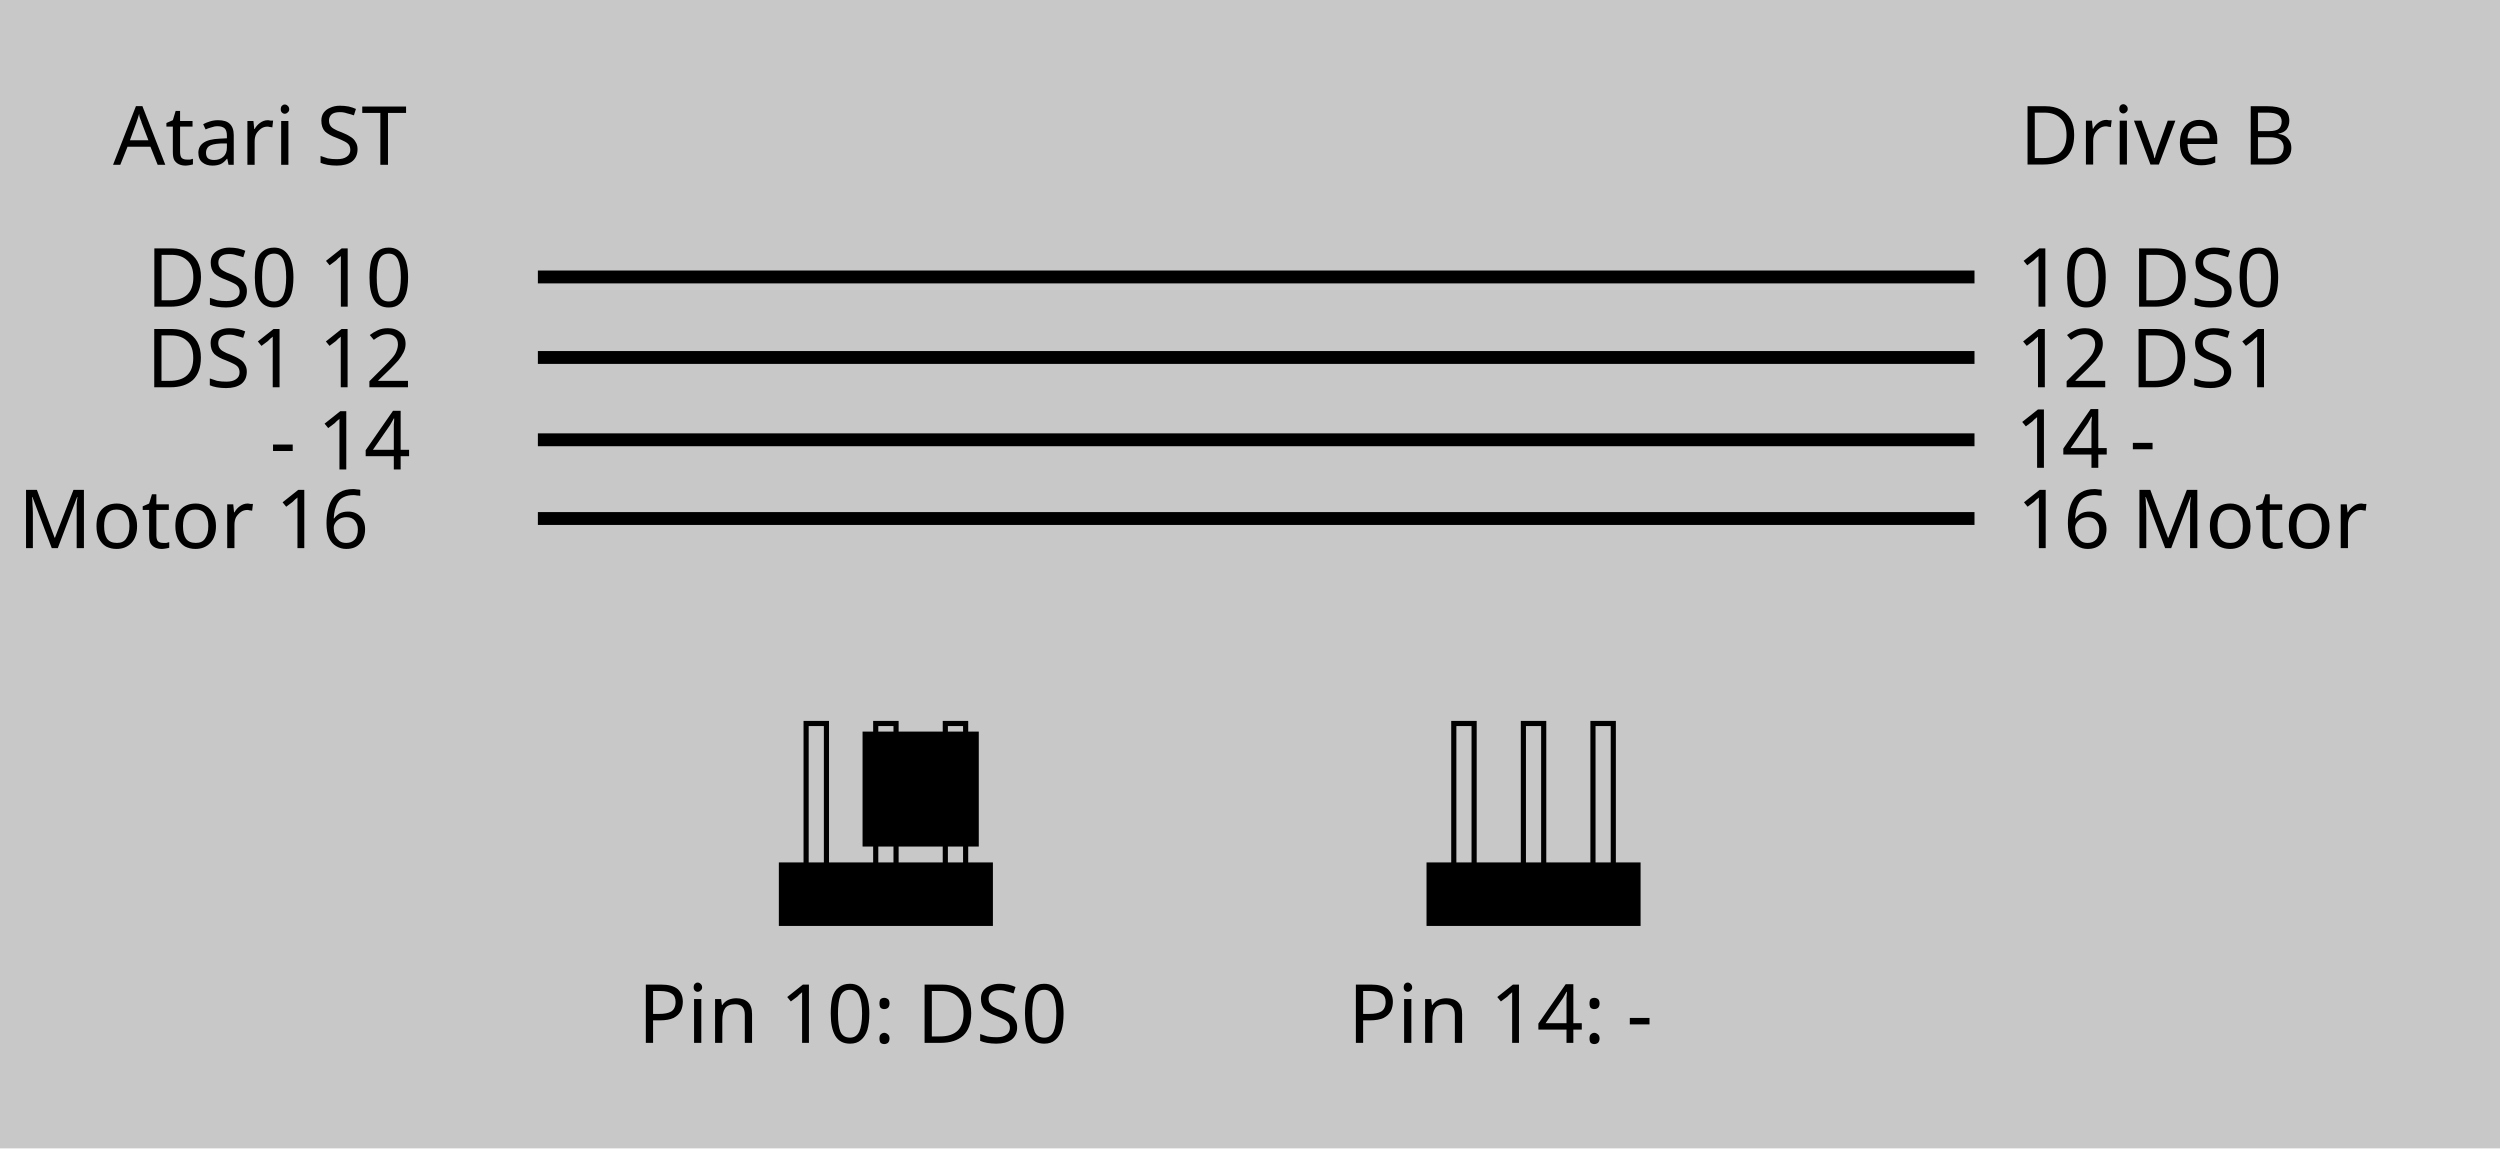
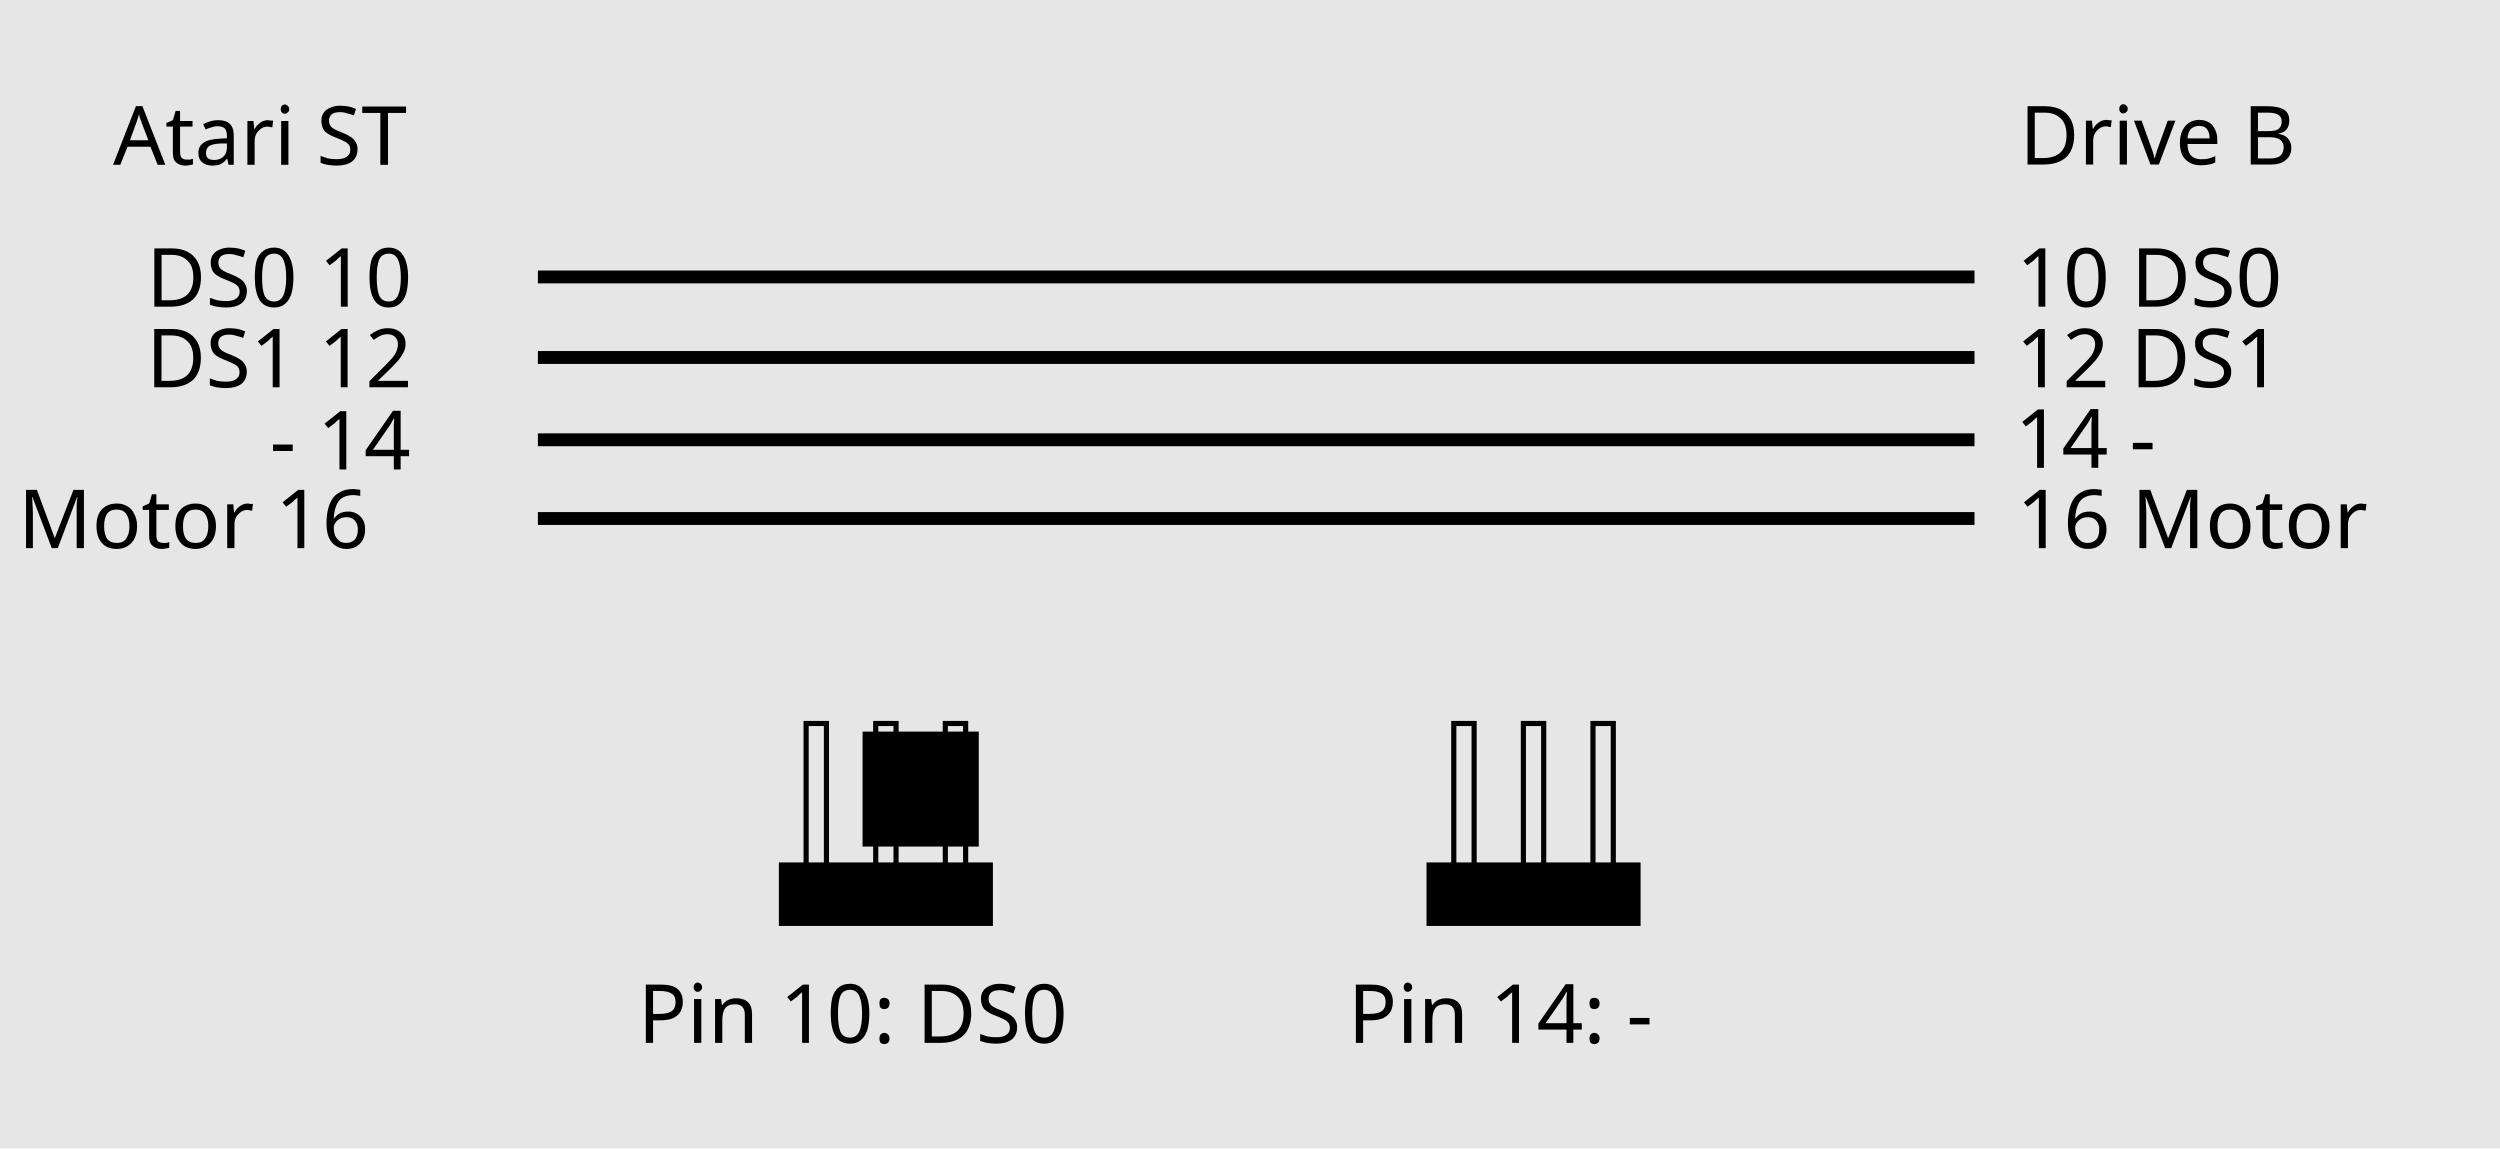
<svg xmlns="http://www.w3.org/2000/svg" width="97.182mm" height="44.641mm" viewBox="0 0 97.182 44.641" version="1.1" id="svg1">
  <defs id="defs1" />
-   <rect style="fill:#c8c8c8;fill-opacity:1;stroke:none;stroke-width:0.2" id="rect1" width="97.182" height="44.641" x="-8.8806154e-09" y="-2.7685547e-07" />
+   <rect style="fill:#e6e6e6;fill-opacity:1;stroke:none;stroke-width:0.2" id="rect1" width="97.182" height="44.641" x="-8.8806154e-09" y="-2.7685547e-07" />
  <text xml:space="preserve" style="font-family:sans-serif;font-size:3.175px;text-align:end;writing-mode:lr-tb;direction:ltr;text-anchor:end;fill:#000000;stroke-width:0.265" x="18.499" y="11.919" id="text1-1">
    <tspan id="tspan1-87" style="text-align:end;text-anchor:end;stroke-width:0.265" x="18.499" y="11.919">DS0 10</tspan>
  </text>
  <text xml:space="preserve" style="font-family:sans-serif;font-size:3.175px;text-align:end;writing-mode:lr-tb;direction:ltr;text-anchor:end;fill:#000000;stroke-width:0.265" x="18.29" y="6.404" id="text1-1-0-8">
    <tspan id="tspan1-87-23-5" style="text-align:end;text-anchor:end;stroke-width:0.265" x="18.29" y="6.404">Atari ST</tspan>
  </text>
  <text xml:space="preserve" style="font-family:sans-serif;font-size:3.175px;text-align:start;writing-mode:lr-tb;direction:ltr;text-anchor:start;fill:#000000;stroke-width:0.265" x="78.503" y="6.394" id="text1-1-0-6">
    <tspan id="tspan1-87-23-7" style="text-align:start;text-anchor:start;stroke-width:0.265" x="78.503" y="6.394">Drive B</tspan>
  </text>
  <text xml:space="preserve" style="font-family:sans-serif;font-size:3.175px;text-align:end;writing-mode:lr-tb;direction:ltr;text-anchor:end;fill:#000000;stroke-width:0.265" x="18.496" y="15.053" id="text1-1-2">
    <tspan id="tspan1-87-9" style="text-align:end;text-anchor:end;stroke-width:0.265" x="18.496" y="15.053">DS1 12</tspan>
  </text>
  <text xml:space="preserve" style="font-family:sans-serif;font-size:3.175px;text-align:end;writing-mode:lr-tb;direction:ltr;text-anchor:end;fill:#000000;stroke-width:0.265" x="18.443" y="18.25" id="text1-1-5">
    <tspan id="tspan1-87-8" style="text-align:end;text-anchor:end;stroke-width:0.265" x="18.443" y="18.25">- 14</tspan>
  </text>
  <g id="g1" transform="translate(-35.93312,-38.21185)">
    <text xml:space="preserve" style="font-family:sans-serif;font-size:3.175px;text-align:end;writing-mode:lr-tb;direction:ltr;text-anchor:end;fill:#000000;stroke-width:0.265" x="54.395" y="59.52" id="text1-1-22">
      <tspan id="tspan1-87-7" style="text-align:end;text-anchor:end;stroke-width:0.265" x="54.395" y="59.52">Motor 16</tspan>
    </text>
  </g>
  <text xml:space="preserve" style="font-family:sans-serif;font-size:3.175px;text-align:start;writing-mode:lr-tb;direction:ltr;text-anchor:start;fill:#000000;stroke-width:0.265" x="78.382" y="11.919" id="text1-1-54">
    <tspan id="tspan1-87-2" style="stroke-width:0.265" x="78.382" y="11.919">10 DS0</tspan>
  </text>
  <text xml:space="preserve" style="font-family:sans-serif;font-size:3.175px;text-align:start;writing-mode:lr-tb;direction:ltr;text-anchor:start;fill:#000000;stroke-width:0.265" x="78.364" y="15.053" id="text1-1-2-1">
    <tspan id="tspan1-87-9-9" style="stroke-width:0.265" x="78.364" y="15.053">12 DS1</tspan>
  </text>
  <text xml:space="preserve" style="font-family:sans-serif;font-size:3.175px;text-align:start;writing-mode:lr-tb;direction:ltr;text-anchor:start;fill:#000000;stroke-width:0.265" x="78.329" y="18.184" id="text1-1-5-2">
    <tspan id="tspan1-87-8-4" style="stroke-width:0.265" x="78.329" y="18.184">14 -</tspan>
  </text>
  <g id="g2" transform="translate(39.70122,-38.21185)">
    <text xml:space="preserve" style="font-family:sans-serif;font-size:3.175px;text-align:start;writing-mode:lr-tb;direction:ltr;text-anchor:start;fill:#000000;stroke-width:0.265" x="38.697" y="59.52" id="text1-1-22-5">
      <tspan id="tspan1-87-7-8" style="stroke-width:0.265" x="38.697" y="59.52">16 Motor</tspan>
    </text>
  </g>
  <path id="path3" style="fill:none;stroke:#000000;stroke-width:0.5" d="M 20.909,10.766 H 76.754" />
  <path id="path3-3" style="fill:none;stroke:#000000;stroke-width:0.5" d="M 20.909,13.896 H 76.754" />
  <path id="path3-31" style="fill:none;stroke:#000000;stroke-width:0.5" d="M 20.909,17.096 H 76.754" />
  <path id="path3-4" style="fill:none;stroke:#000000;stroke-width:0.5" d="M 20.909,20.156 H 76.754" />
  <rect style="fill:none;stroke:#000000;stroke-width:0.2;stroke-dasharray:none" id="rect3" width="0.79" height="7.506" x="31.336" y="28.124" />
  <rect style="fill:none;stroke:#000000;stroke-width:0.2;stroke-dasharray:none" id="rect3-3" width="0.79" height="7.506" x="34.042" y="28.124" />
  <rect style="fill:none;stroke:#000000;stroke-width:0.2;stroke-dasharray:none" id="rect3-1" width="0.79" height="7.506" x="36.747" y="28.124" />
  <text xml:space="preserve" style="font-family:sans-serif;font-size:3.175px;text-align:center;writing-mode:lr-tb;direction:ltr;text-anchor:middle;fill:#000000;stroke-width:0.265" x="34.386" y="40.539" id="text1-1-0-3">
    <tspan id="tspan1-87-23-2" style="text-align:center;text-anchor:middle;stroke-width:0.265" x="34.386" y="40.539">Pin 10: DS0</tspan>
  </text>
  <rect style="fill:#000000;fill-opacity:1;stroke:none;stroke-width:0.2;stroke-dasharray:none" id="rect4" width="4.518" height="4.469" x="33.53" y="28.439" />
  <rect style="fill:#000000;fill-opacity:1;stroke:none;stroke-width:0.2;stroke-dasharray:none" id="rect5" width="8.321" height="2.469" x="30.276" y="33.525" />
  <rect style="fill:none;stroke:#000000;stroke-width:0.2;stroke-dasharray:none" id="rect3-36" width="0.79" height="7.506" x="56.513" y="28.124" />
  <rect style="fill:none;stroke:#000000;stroke-width:0.2;stroke-dasharray:none" id="rect3-3-9" width="0.79" height="7.506" x="59.218" y="28.124" />
  <rect style="fill:none;stroke:#000000;stroke-width:0.2;stroke-dasharray:none" id="rect3-1-0" width="0.79" height="7.506" x="61.923" y="28.124" />
  <text xml:space="preserve" style="font-family:sans-serif;font-size:3.175px;text-align:center;writing-mode:lr-tb;direction:ltr;text-anchor:middle;fill:#000000;stroke-width:0.265" x="59.563" y="40.539" id="text1-1-0-3-4">
    <tspan id="tspan1-87-23-2-0" style="text-align:center;text-anchor:middle;stroke-width:0.265" x="59.563" y="40.539">Pin 14: -</tspan>
  </text>
  <rect style="fill:#000000;fill-opacity:1;stroke:none;stroke-width:0.2;stroke-dasharray:none" id="rect5-4" width="8.321" height="2.469" x="55.453" y="33.525" />
</svg>
